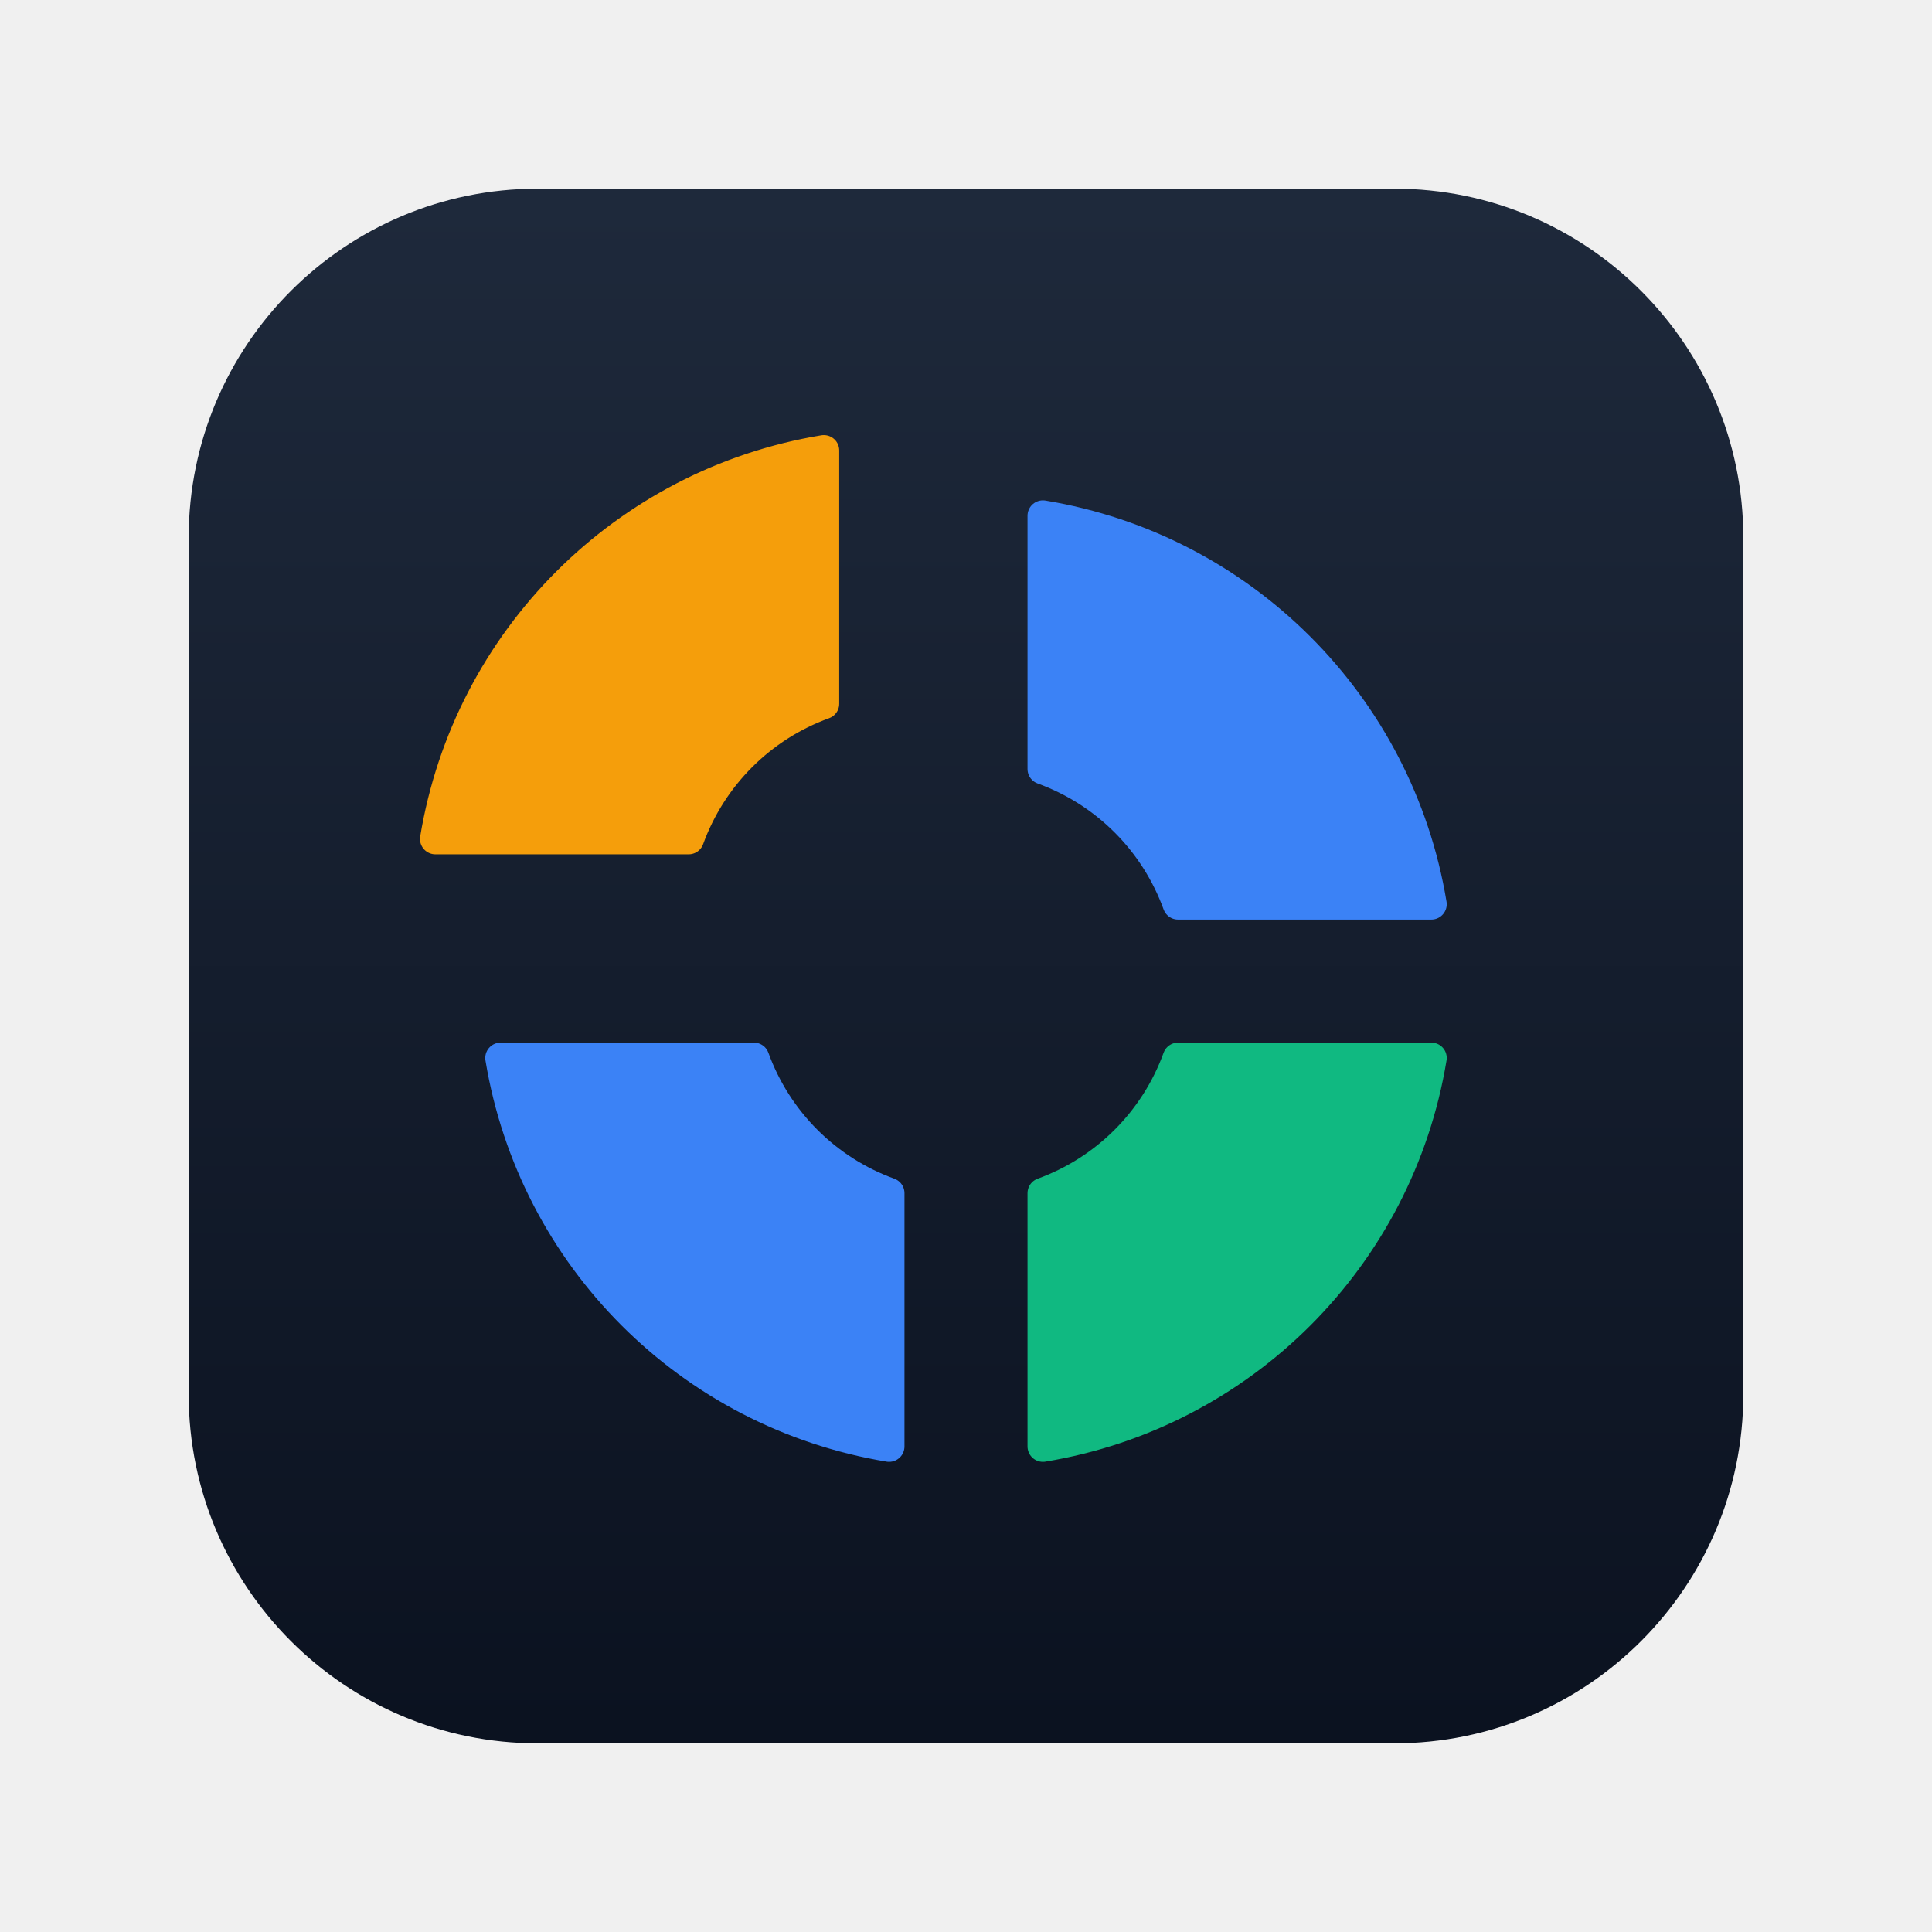
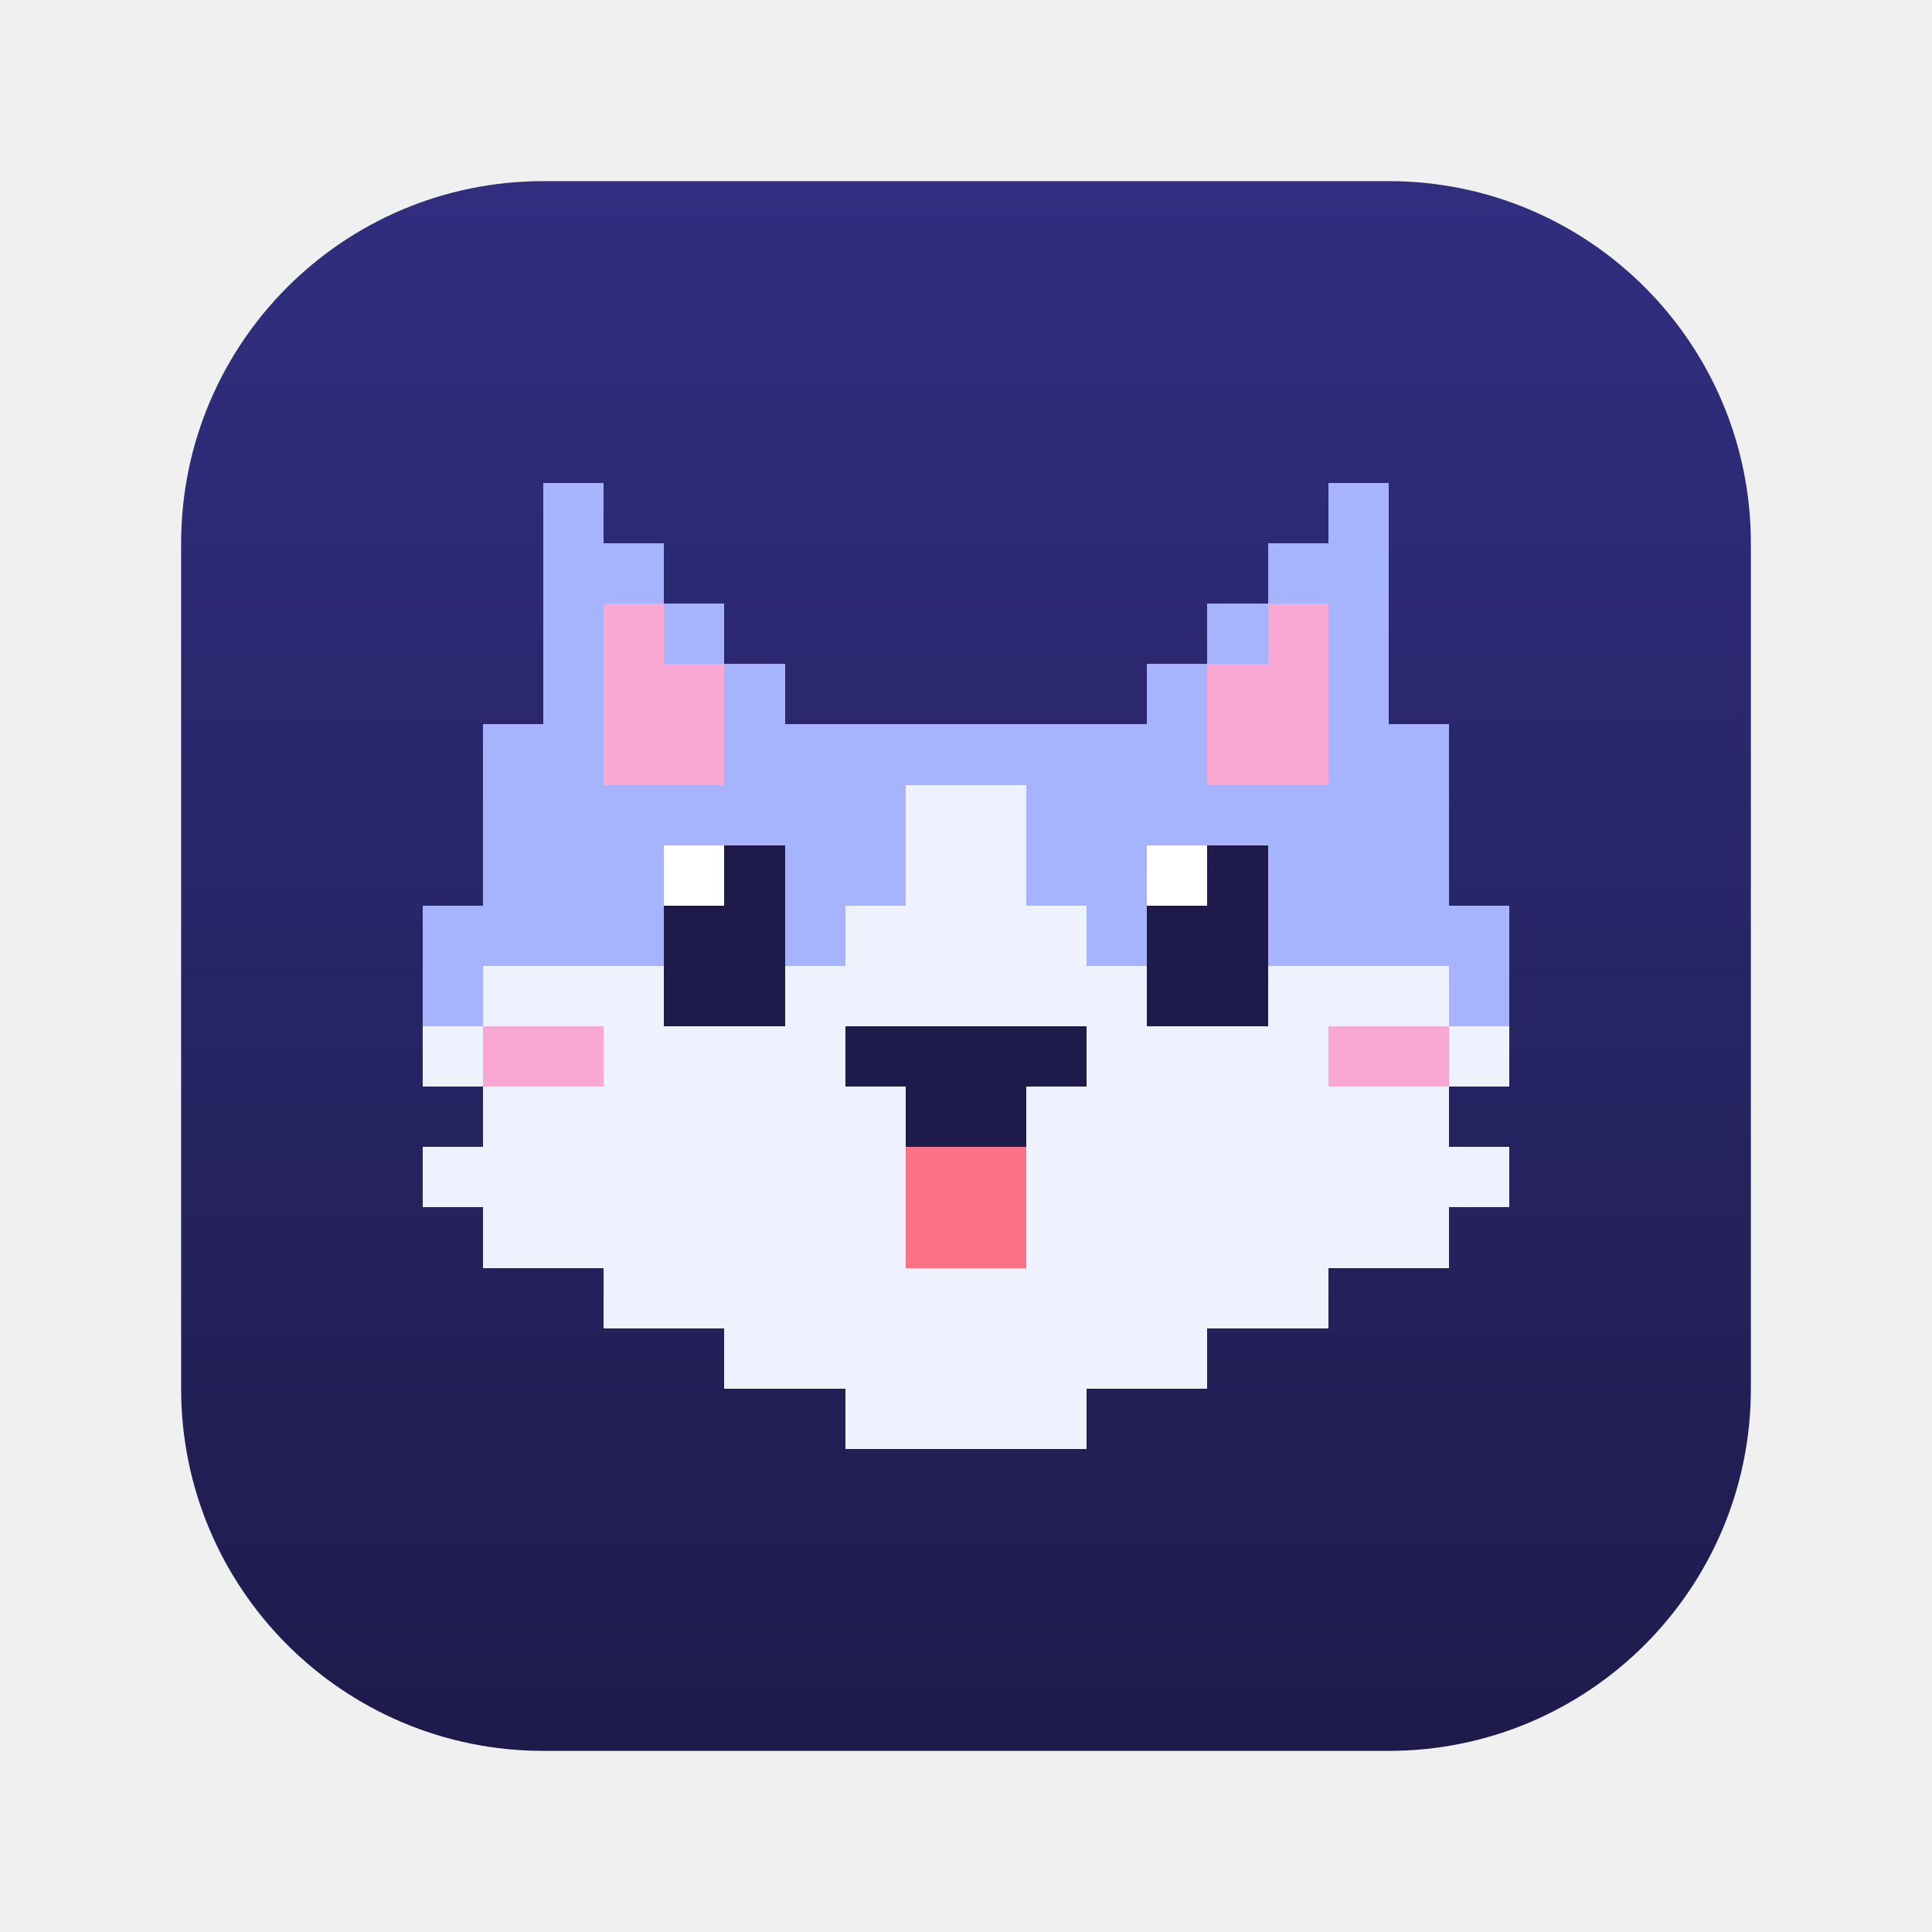
- <svg xmlns="http://www.w3.org/2000/svg" viewBox="0 0 1024 1024" width="1024" height="1024">
+ <svg xmlns="http://www.w3.org/2000/svg" viewBox="0 0 32 32" width="32" height="32">
  <defs>
    <linearGradient id="bg" x1="0" y1="0" x2="0" y2="1">
-       <stop offset="0" stop-color="#1e293b" />
-       <stop offset="1" stop-color="#0b1220" />
+       <stop offset="0" stop-color="#312e81" />
+       <stop offset="1" stop-color="#1e1b4b" />
    </linearGradient>
  </defs>
-   <rect x="100" y="100" width="824" height="824" rx="185" fill="url(#bg)" />
-   <path d="M552.76,273.35 A250,250 0 0 1 758.65,479.24 L624.40,479.24 A119.565,119.565 0 0 0 552.76,407.60 Z" fill="#3b82f6" stroke="#3b82f6" stroke-width="16.304" stroke-linejoin="round" />
-   <path d="M758.65,560.76 A250,250 0 0 1 552.76,766.65 L552.76,632.40 A119.565,119.565 0 0 0 624.40,560.76 Z" fill="#10b981" stroke="#10b981" stroke-width="16.304" stroke-linejoin="round" />
-   <path d="M471.24,766.65 A250,250 0 0 1 265.35,560.76 L399.60,560.76 A119.565,119.565 0 0 0 471.24,632.40 Z" fill="#3b82f6" stroke="#3b82f6" stroke-width="16.304" stroke-linejoin="round" />
-   <path d="M230.76,444.65 A250,250 0 0 1 436.65,238.76 L436.65,373.01 A119.565,119.565 0 0 0 365.01,444.65 Z" fill="#f59e0b" stroke="#f59e0b" stroke-width="16.304" stroke-linejoin="round" />
+   <rect x="3" y="3" width="26" height="26" rx="6" fill="url(#bg)" />
+   <g shape-rendering="crispEdges">
+     <rect x="9" y="8" width="1" height="1" fill="#a5b4fc" />
+     <rect x="22" y="8" width="1" height="1" fill="#a5b4fc" />
+     <rect x="9" y="9" width="2" height="1" fill="#a5b4fc" />
+     <rect x="21" y="9" width="2" height="1" fill="#a5b4fc" />
+     <rect x="9" y="10" width="1" height="1" fill="#a5b4fc" />
+     <rect x="10" y="10" width="1" height="1" fill="#f9a8d4" />
+     <rect x="11" y="10" width="1" height="1" fill="#a5b4fc" />
+     <rect x="20" y="10" width="1" height="1" fill="#a5b4fc" />
+     <rect x="21" y="10" width="1" height="1" fill="#f9a8d4" />
+     <rect x="22" y="10" width="1" height="1" fill="#a5b4fc" />
+     <rect x="9" y="11" width="1" height="1" fill="#a5b4fc" />
+     <rect x="10" y="11" width="2" height="1" fill="#f9a8d4" />
+     <rect x="12" y="11" width="1" height="1" fill="#a5b4fc" />
+     <rect x="19" y="11" width="1" height="1" fill="#a5b4fc" />
+     <rect x="20" y="11" width="2" height="1" fill="#f9a8d4" />
+     <rect x="22" y="11" width="1" height="1" fill="#a5b4fc" />
+     <rect x="8" y="12" width="2" height="1" fill="#a5b4fc" />
+     <rect x="10" y="12" width="2" height="1" fill="#f9a8d4" />
+     <rect x="12" y="12" width="8" height="1" fill="#a5b4fc" />
+     <rect x="20" y="12" width="2" height="1" fill="#f9a8d4" />
+     <rect x="22" y="12" width="2" height="1" fill="#a5b4fc" />
+     <rect x="8" y="13" width="7" height="1" fill="#a5b4fc" />
+     <rect x="15" y="13" width="2" height="1" fill="#eef2ff" />
+     <rect x="17" y="13" width="7" height="1" fill="#a5b4fc" />
+     <rect x="8" y="14" width="3" height="1" fill="#a5b4fc" />
+     <rect x="11" y="14" width="1" height="1" fill="#ffffff" />
+     <rect x="12" y="14" width="1" height="1" fill="#1e1b4b" />
+     <rect x="13" y="14" width="2" height="1" fill="#a5b4fc" />
+     <rect x="15" y="14" width="2" height="1" fill="#eef2ff" />
+     <rect x="17" y="14" width="2" height="1" fill="#a5b4fc" />
+     <rect x="19" y="14" width="1" height="1" fill="#ffffff" />
+     <rect x="20" y="14" width="1" height="1" fill="#1e1b4b" />
+     <rect x="21" y="14" width="3" height="1" fill="#a5b4fc" />
+     <rect x="7" y="15" width="4" height="1" fill="#a5b4fc" />
+     <rect x="11" y="15" width="2" height="1" fill="#1e1b4b" />
+     <rect x="13" y="15" width="1" height="1" fill="#a5b4fc" />
+     <rect x="14" y="15" width="4" height="1" fill="#eef2ff" />
+     <rect x="18" y="15" width="1" height="1" fill="#a5b4fc" />
+     <rect x="19" y="15" width="2" height="1" fill="#1e1b4b" />
+     <rect x="21" y="15" width="4" height="1" fill="#a5b4fc" />
+     <rect x="7" y="16" width="1" height="1" fill="#a5b4fc" />
+     <rect x="8" y="16" width="3" height="1" fill="#eef2ff" />
+     <rect x="11" y="16" width="2" height="1" fill="#1e1b4b" />
+     <rect x="13" y="16" width="6" height="1" fill="#eef2ff" />
+     <rect x="19" y="16" width="2" height="1" fill="#1e1b4b" />
+     <rect x="21" y="16" width="3" height="1" fill="#eef2ff" />
+     <rect x="24" y="16" width="1" height="1" fill="#a5b4fc" />
+     <rect x="7" y="17" width="1" height="1" fill="#eef2ff" />
+     <rect x="8" y="17" width="2" height="1" fill="#f9a8d4" />
+     <rect x="10" y="17" width="4" height="1" fill="#eef2ff" />
+     <rect x="14" y="17" width="4" height="1" fill="#1e1b4b" />
+     <rect x="18" y="17" width="4" height="1" fill="#eef2ff" />
+     <rect x="22" y="17" width="2" height="1" fill="#f9a8d4" />
+     <rect x="24" y="17" width="1" height="1" fill="#eef2ff" />
+     <rect x="8" y="18" width="7" height="1" fill="#eef2ff" />
+     <rect x="15" y="18" width="2" height="1" fill="#1e1b4b" />
+     <rect x="17" y="18" width="7" height="1" fill="#eef2ff" />
+     <rect x="7" y="19" width="8" height="1" fill="#eef2ff" />
+     <rect x="15" y="19" width="2" height="1" fill="#fb7185" />
+     <rect x="17" y="19" width="8" height="1" fill="#eef2ff" />
+     <rect x="8" y="20" width="7" height="1" fill="#eef2ff" />
+     <rect x="15" y="20" width="2" height="1" fill="#fb7185" />
+     <rect x="17" y="20" width="7" height="1" fill="#eef2ff" />
+     <rect x="10" y="21" width="12" height="1" fill="#eef2ff" />
+     <rect x="12" y="22" width="8" height="1" fill="#eef2ff" />
+     <rect x="14" y="23" width="4" height="1" fill="#eef2ff" />
+   </g>
</svg>
